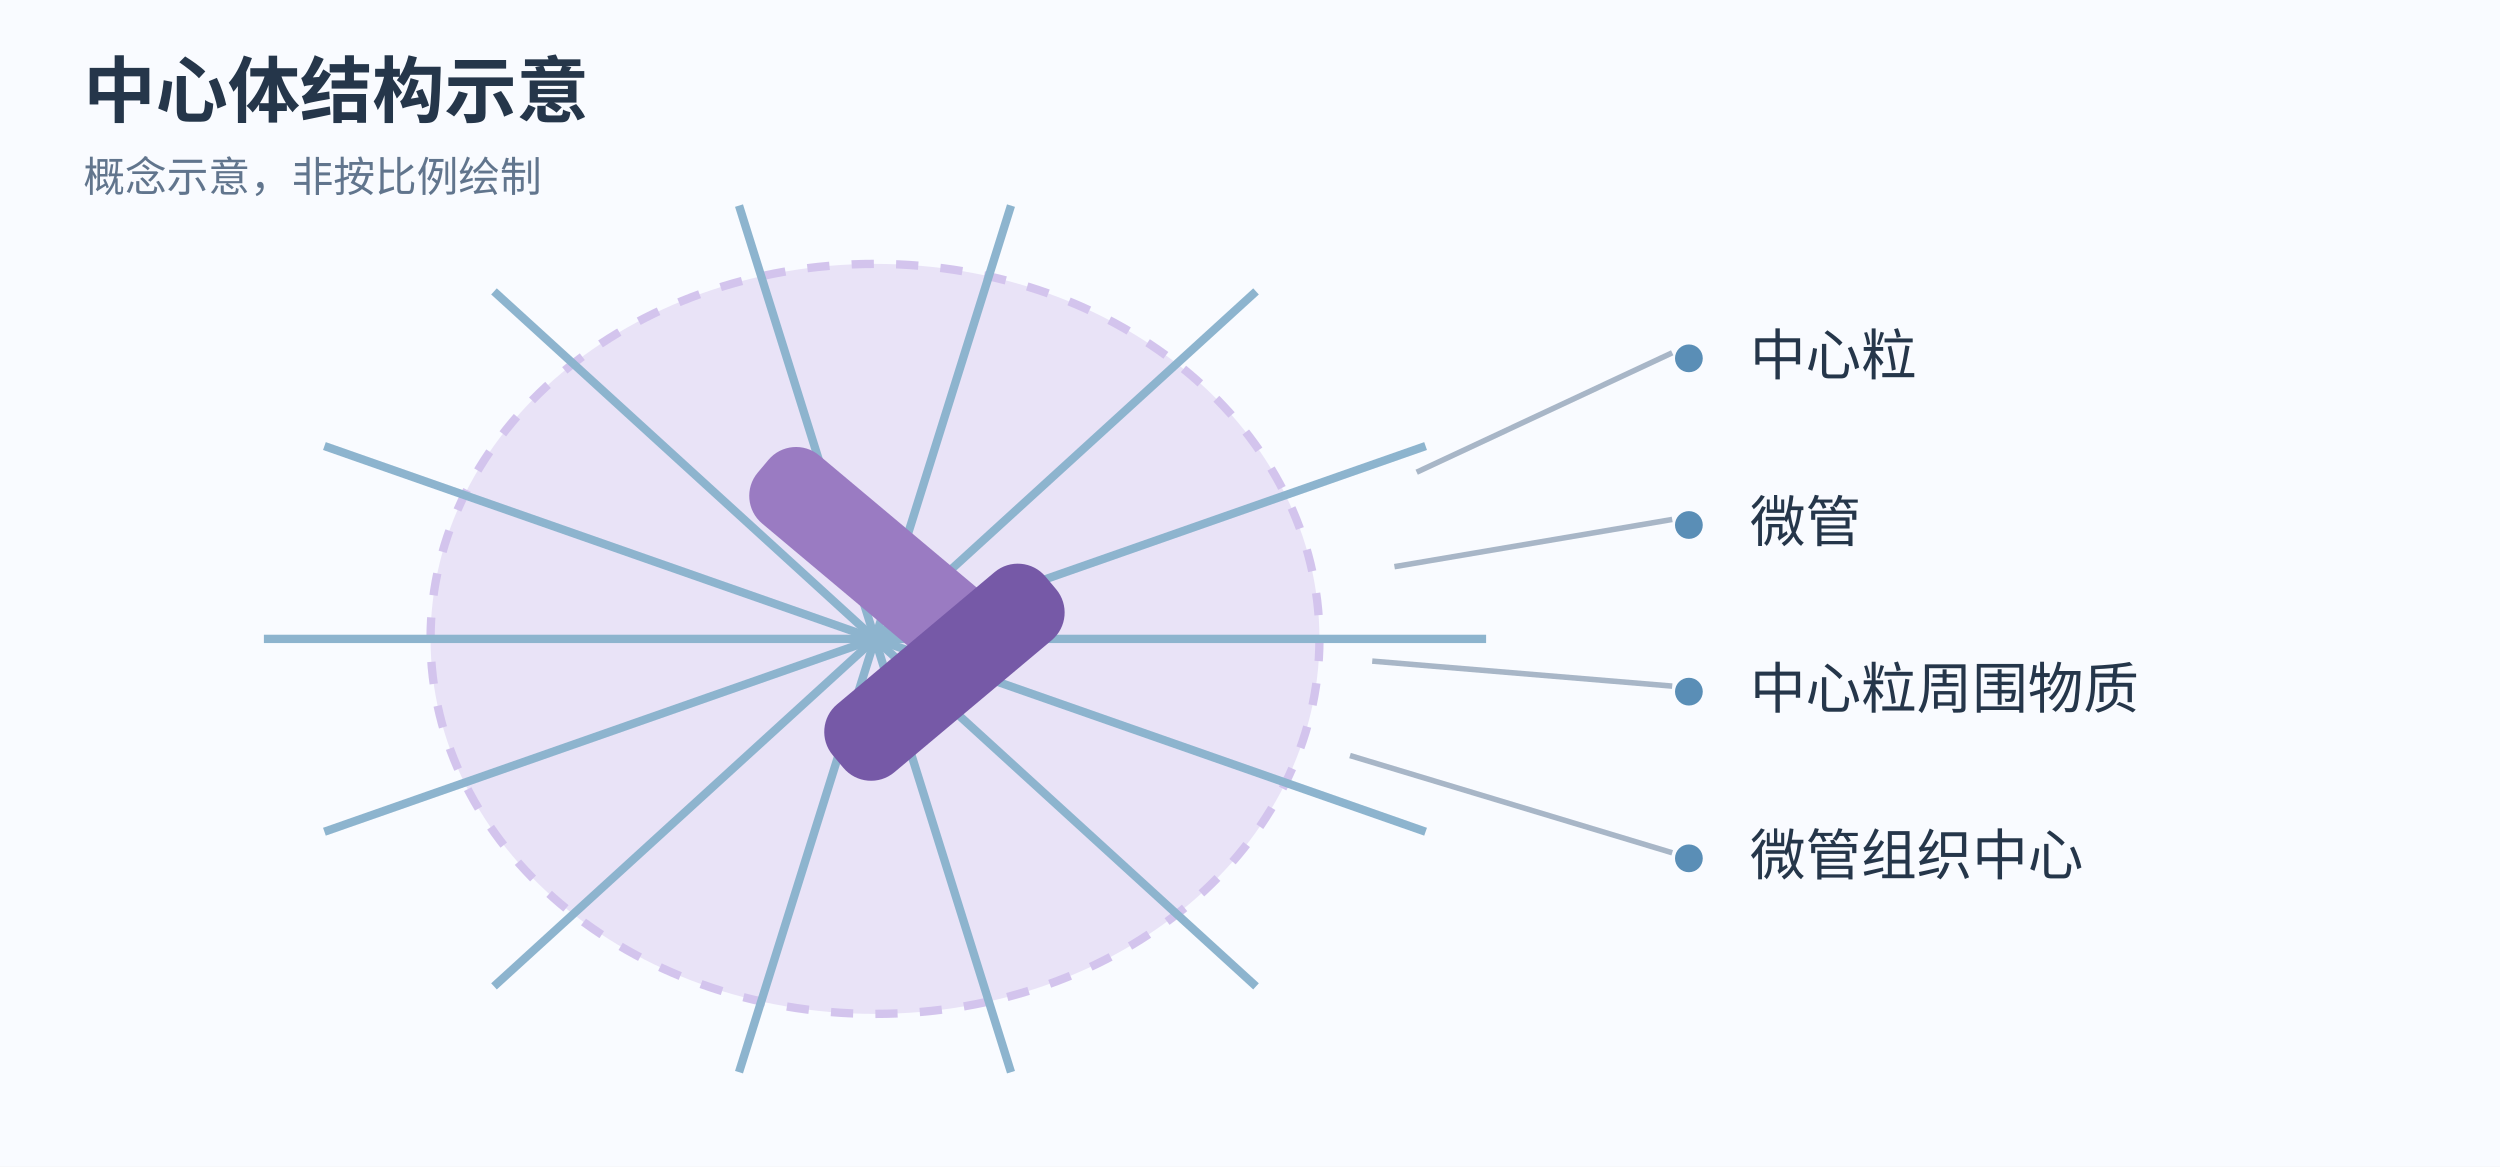
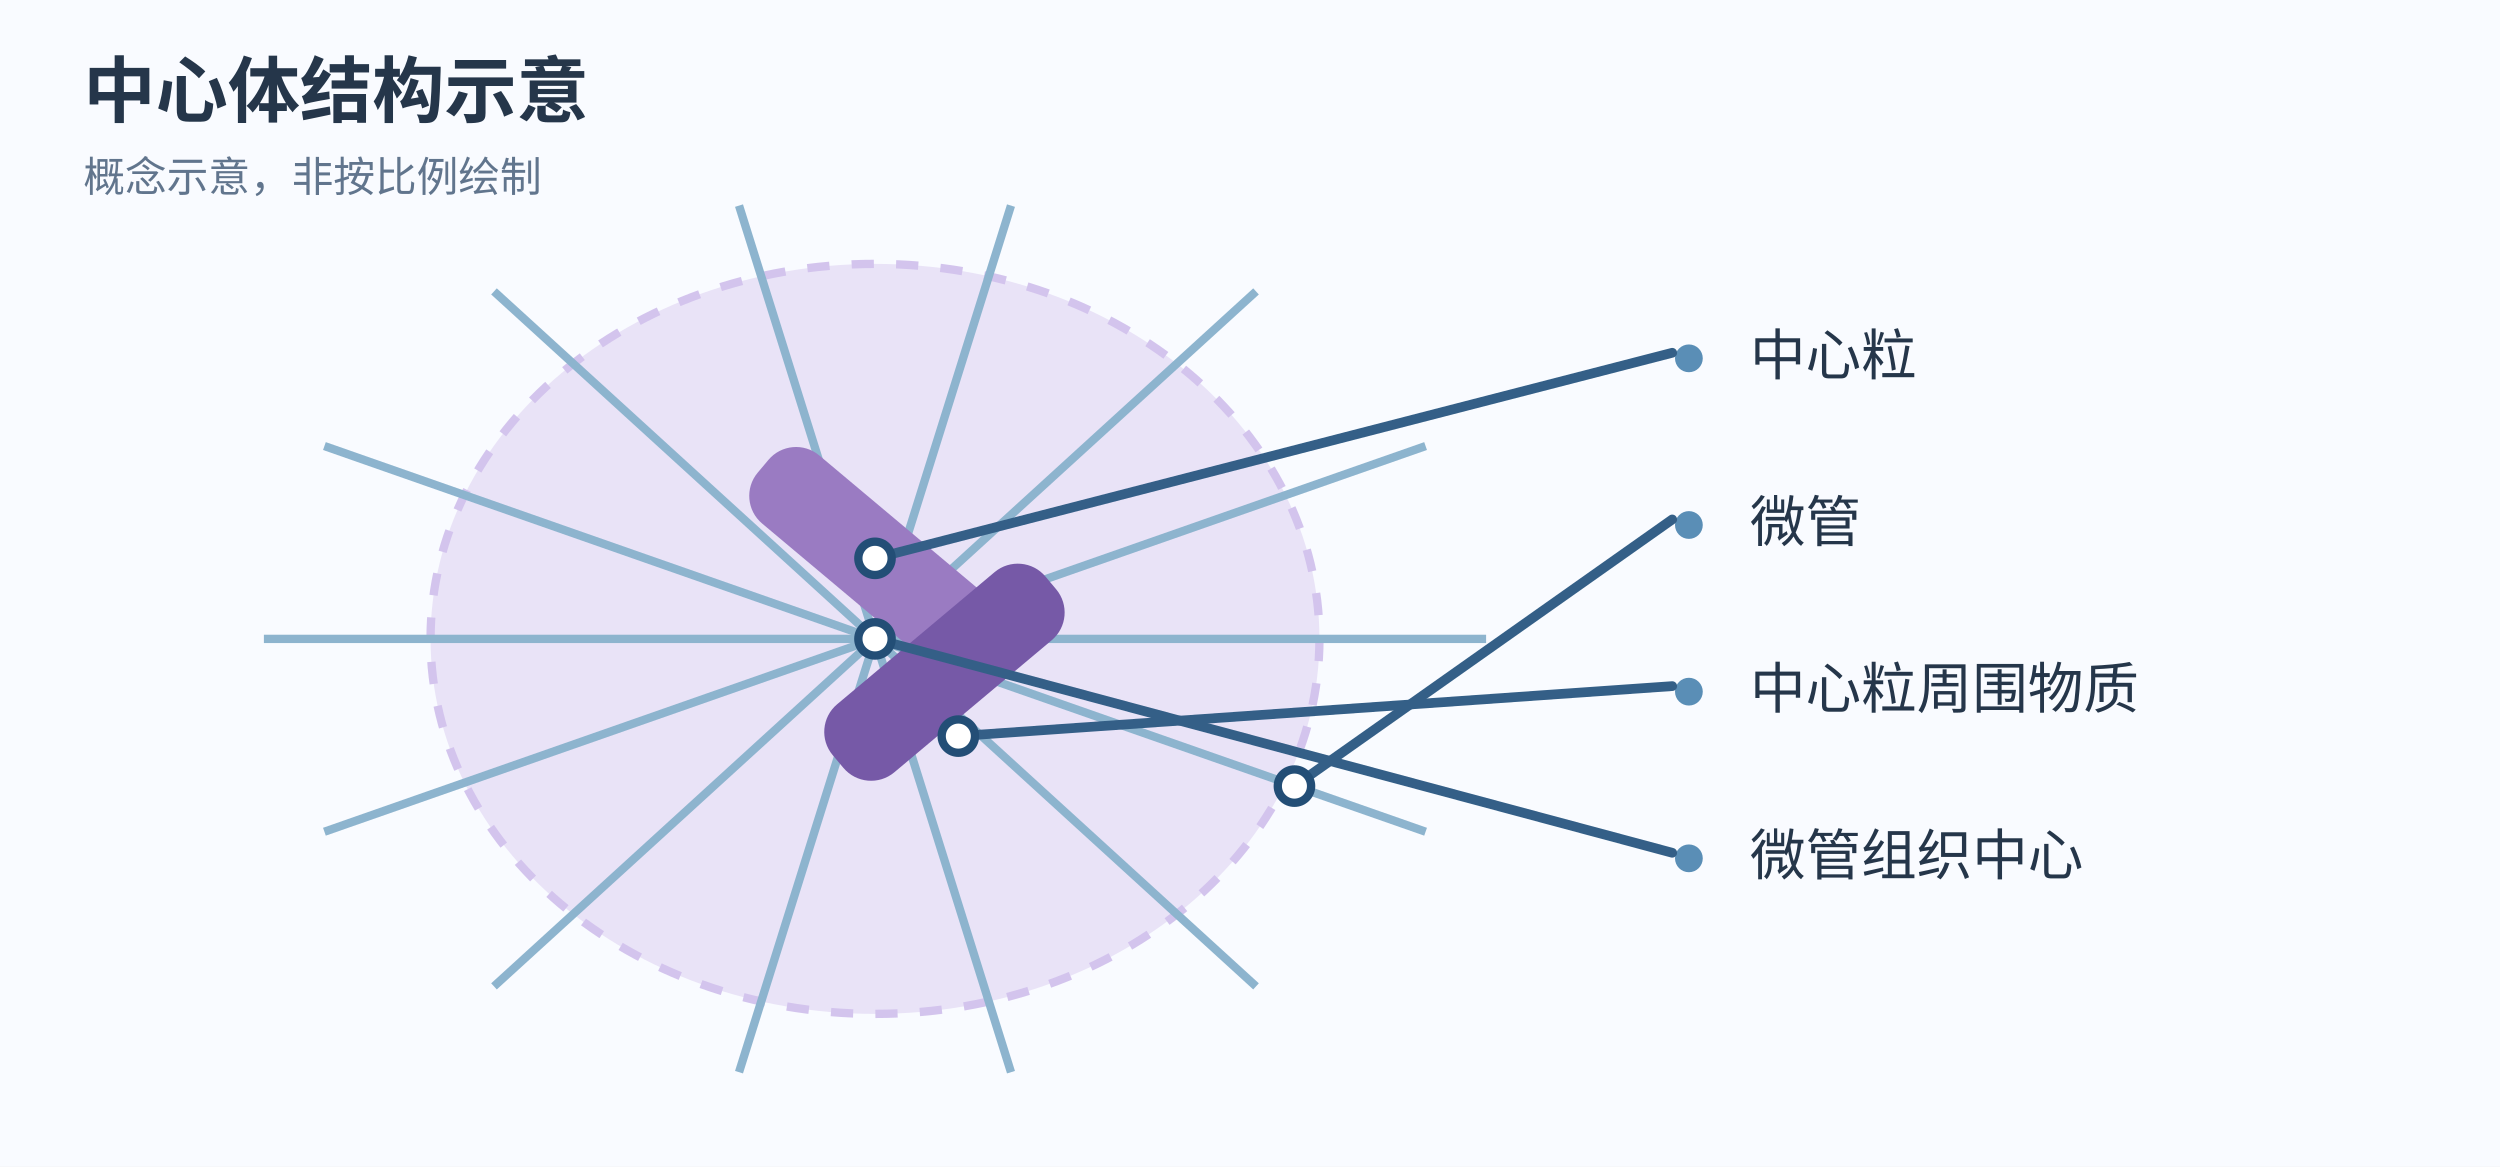
<svg xmlns="http://www.w3.org/2000/svg" viewBox="0 0 900 420" width="900" height="420">
  <rect width="900" height="420" fill="#f9fbff" />
-   <style>text{font-family:"Microsoft YaHei","Noto Sans CJK SC",sans-serif;fill:#25364a}.ttl{font-size:26px;font-weight:bold}.lab{font-size:20px}.sub{font-size:15px;fill:#61758d}</style>
+   <style>text{font-family:"Microsoft YaHei","Noto Sans CJK SC",sans-serif;fill:#25364a}.ttl{font-size:26px;font-weight:bold}.lab{font-size:20px}.sub{font-size:15px;fill:#61758d}.leader{stroke:#345f87;stroke-width:3.5;stroke-linecap:round;fill:none}.target{fill:#fff;stroke:#234e76;stroke-width:3}</style>
  <text x="30" y="42" class="ttl">中心体结构示意</text>
  <text x="30" y="69" class="sub">概念示意，非按比例绘制</text>
  <ellipse cx="315" cy="230" rx="160" ry="135" fill="#e9e3f7" stroke="#d3c4ed" stroke-width="3" stroke-dasharray="8 8" />
  <path d="M315 230 L535 230" stroke="#8db4ce" stroke-width="3" />
  <path d="M315 230 L513.213 299.421" stroke="#8db4ce" stroke-width="3" />
  <path d="M315 230 L452.168 355.093" stroke="#8db4ce" stroke-width="3" />
  <path d="M315 230 L363.955 385.988" stroke="#8db4ce" stroke-width="3" />
  <path d="M315 230 L266.045 385.988" stroke="#8db4ce" stroke-width="3" />
  <path d="M315 230 L177.832 355.093" stroke="#8db4ce" stroke-width="3" />
  <path d="M315 230 L116.787 299.421" stroke="#8db4ce" stroke-width="3" />
  <path d="M315 230 L95 230" stroke="#8db4ce" stroke-width="3" />
  <path d="M315 230 L116.787 160.579" stroke="#8db4ce" stroke-width="3" />
  <path d="M315 230 L177.832 104.907" stroke="#8db4ce" stroke-width="3" />
  <path d="M315 230 L266.045 74.012" stroke="#8db4ce" stroke-width="3" />
  <path d="M315 230 L363.955 74.012" stroke="#8db4ce" stroke-width="3" />
  <path d="M315 230 L452.168 104.907" stroke="#8db4ce" stroke-width="3" />
  <path d="M315 230 L513.213 160.579" stroke="#8db4ce" stroke-width="3" />
  <rect x="263" y="184" width="100" height="32" rx="13" fill="#9a7bc2" transform="rotate(40 313 200)" />
  <rect x="290" y="226" width="100" height="32" rx="13" fill="#7659a7" transform="rotate(-40 340 242)" />
  <circle cx="608" cy="129" r="5" fill="#5a8eb6" />
  <text x="630" y="135" class="lab">中心粒</text>
-   <path d="M602 127 L510 170" fill="none" stroke="#a8b6c7" stroke-width="2" />
+   <path d="M602 127 L315 201" class="leader" />
+   <circle cx="315" cy="201" r="6" class="target" />
  <circle cx="608" cy="189" r="5" fill="#5a8eb6" />
  <text x="630" y="195" class="lab">微管</text>
-   <path d="M602 187 L502 204" fill="none" stroke="#a8b6c7" stroke-width="2" />
+   <path d="M602 187 L466 283" class="leader" />
+   <circle cx="466" cy="283" r="6" class="target" />
  <circle cx="608" cy="249" r="5" fill="#5a8eb6" />
  <text x="630" y="255" class="lab">中心粒周围物质</text>
-   <path d="M602 247 L494 238" fill="none" stroke="#a8b6c7" stroke-width="2" />
+   <path d="M602 247 L345 265" class="leader" />
+   <circle cx="345" cy="265" r="6" class="target" />
  <circle cx="608" cy="309" r="5" fill="#5a8eb6" />
  <text x="630" y="315" class="lab">微管组织中心</text>
-   <path d="M602 307 L486 272" fill="none" stroke="#a8b6c7" stroke-width="2" />
+   <path d="M602 307 L315 230" class="leader" />
+   <circle cx="315" cy="230" r="6" class="target" />
</svg>
